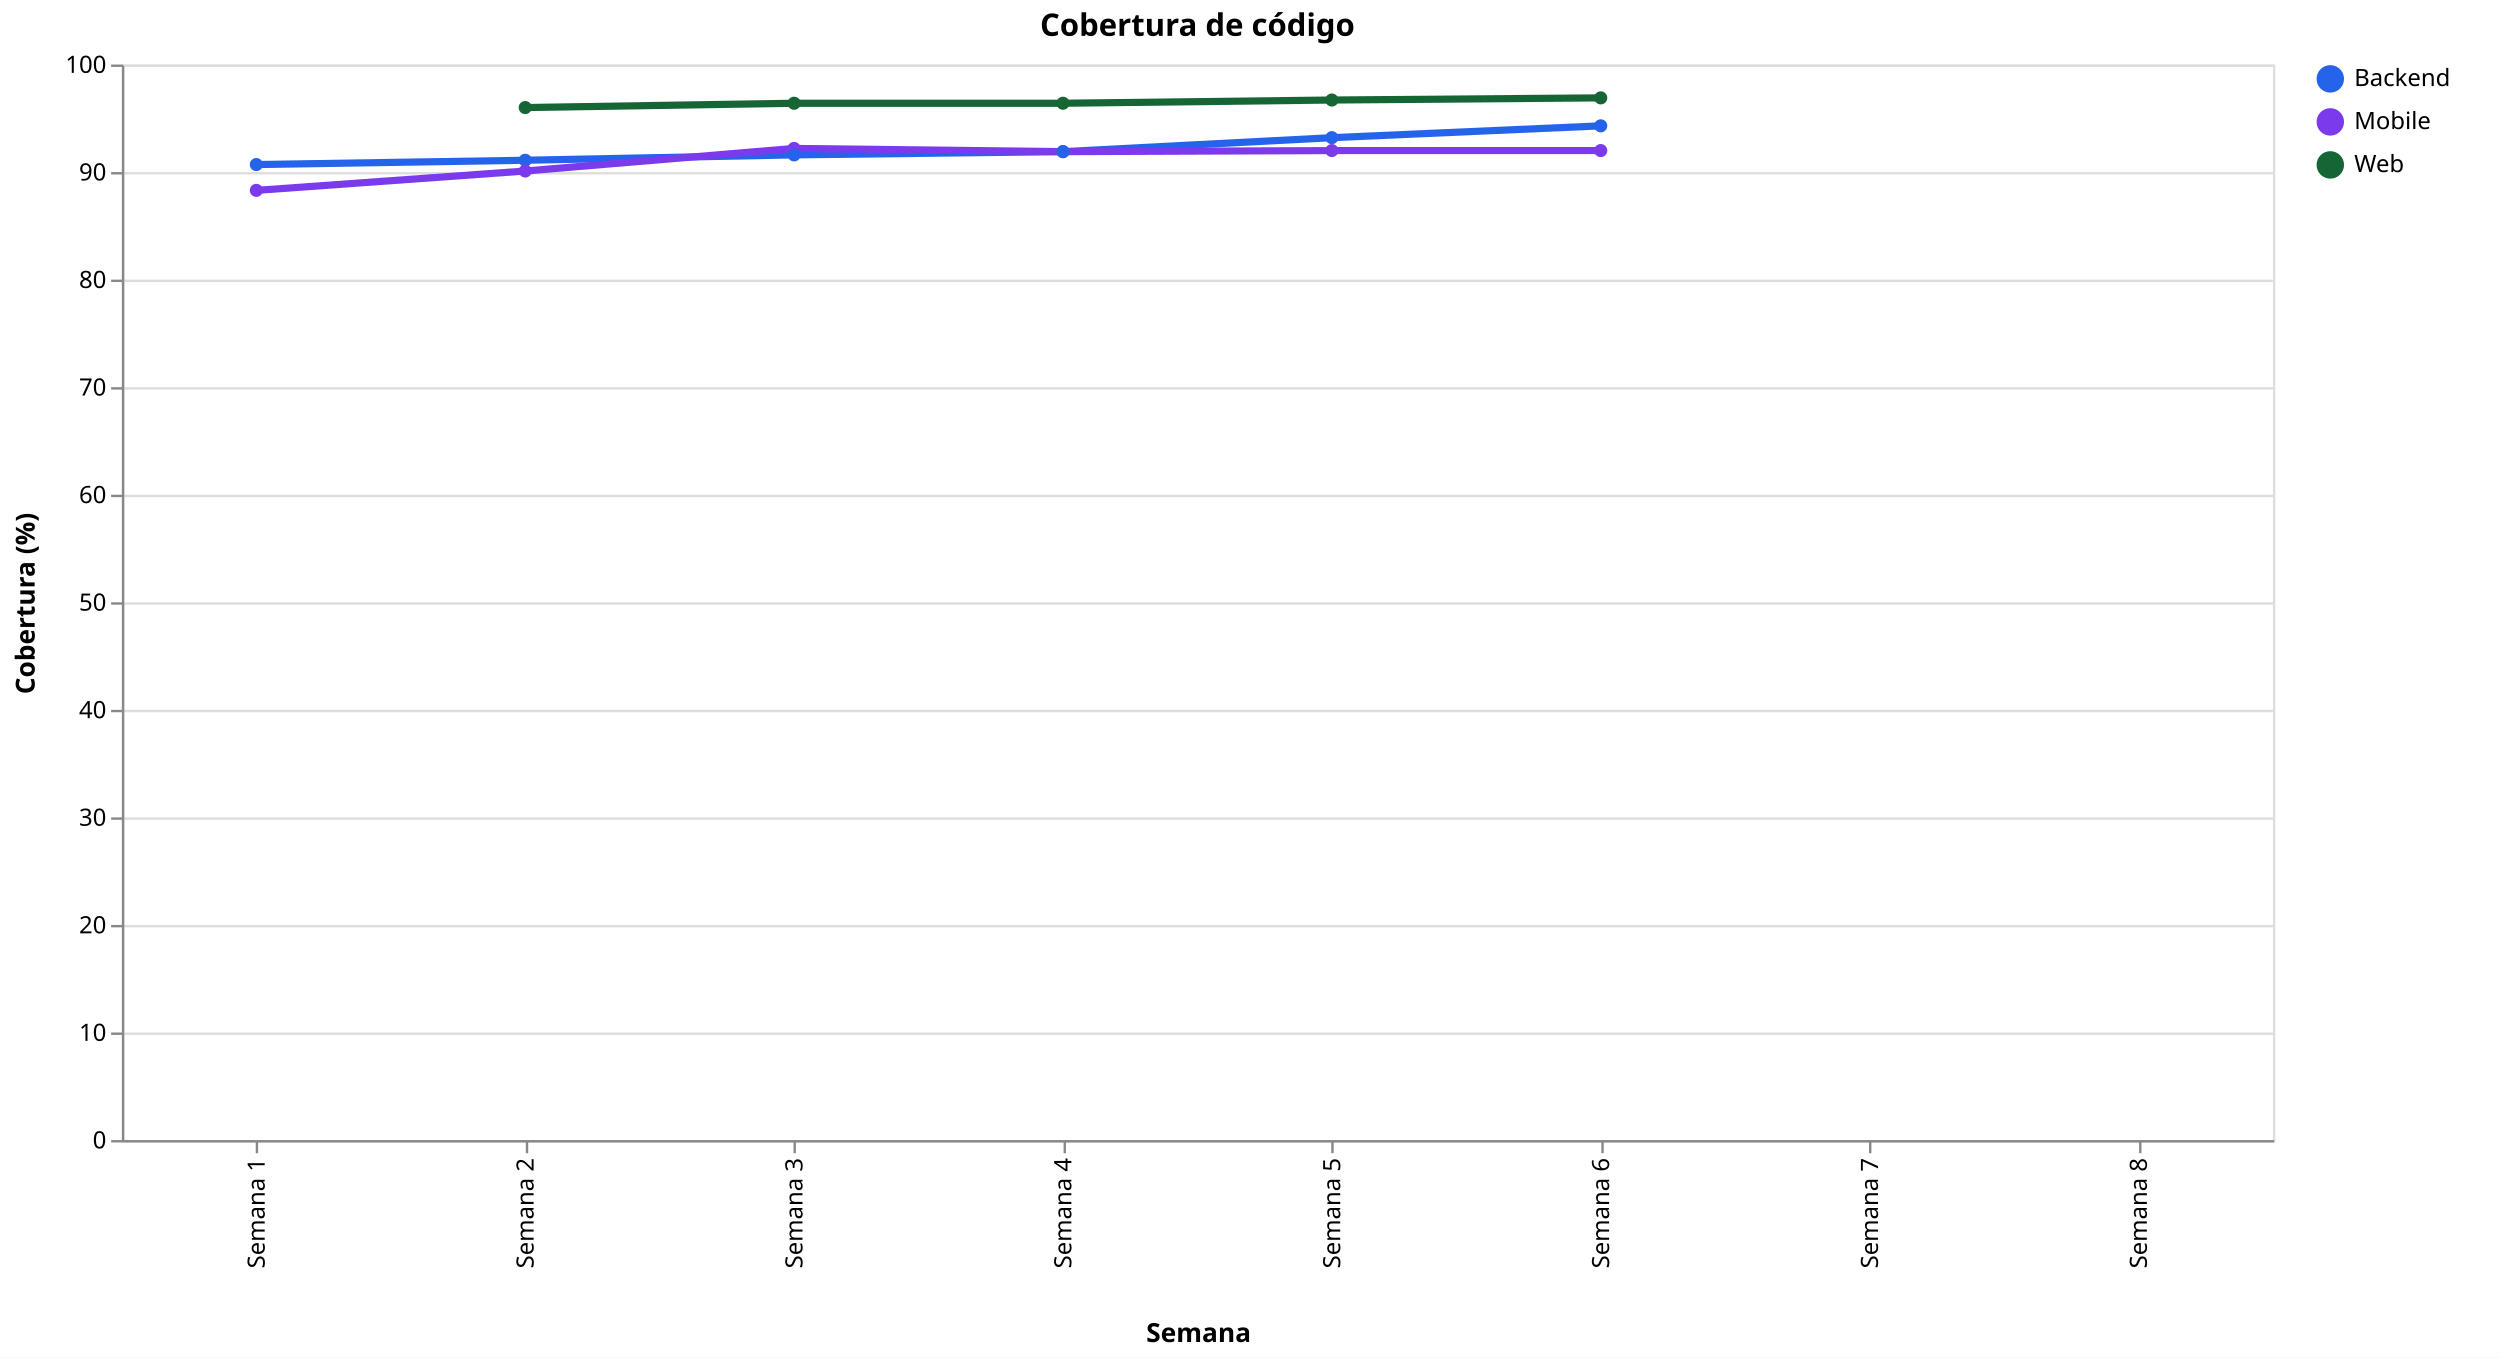
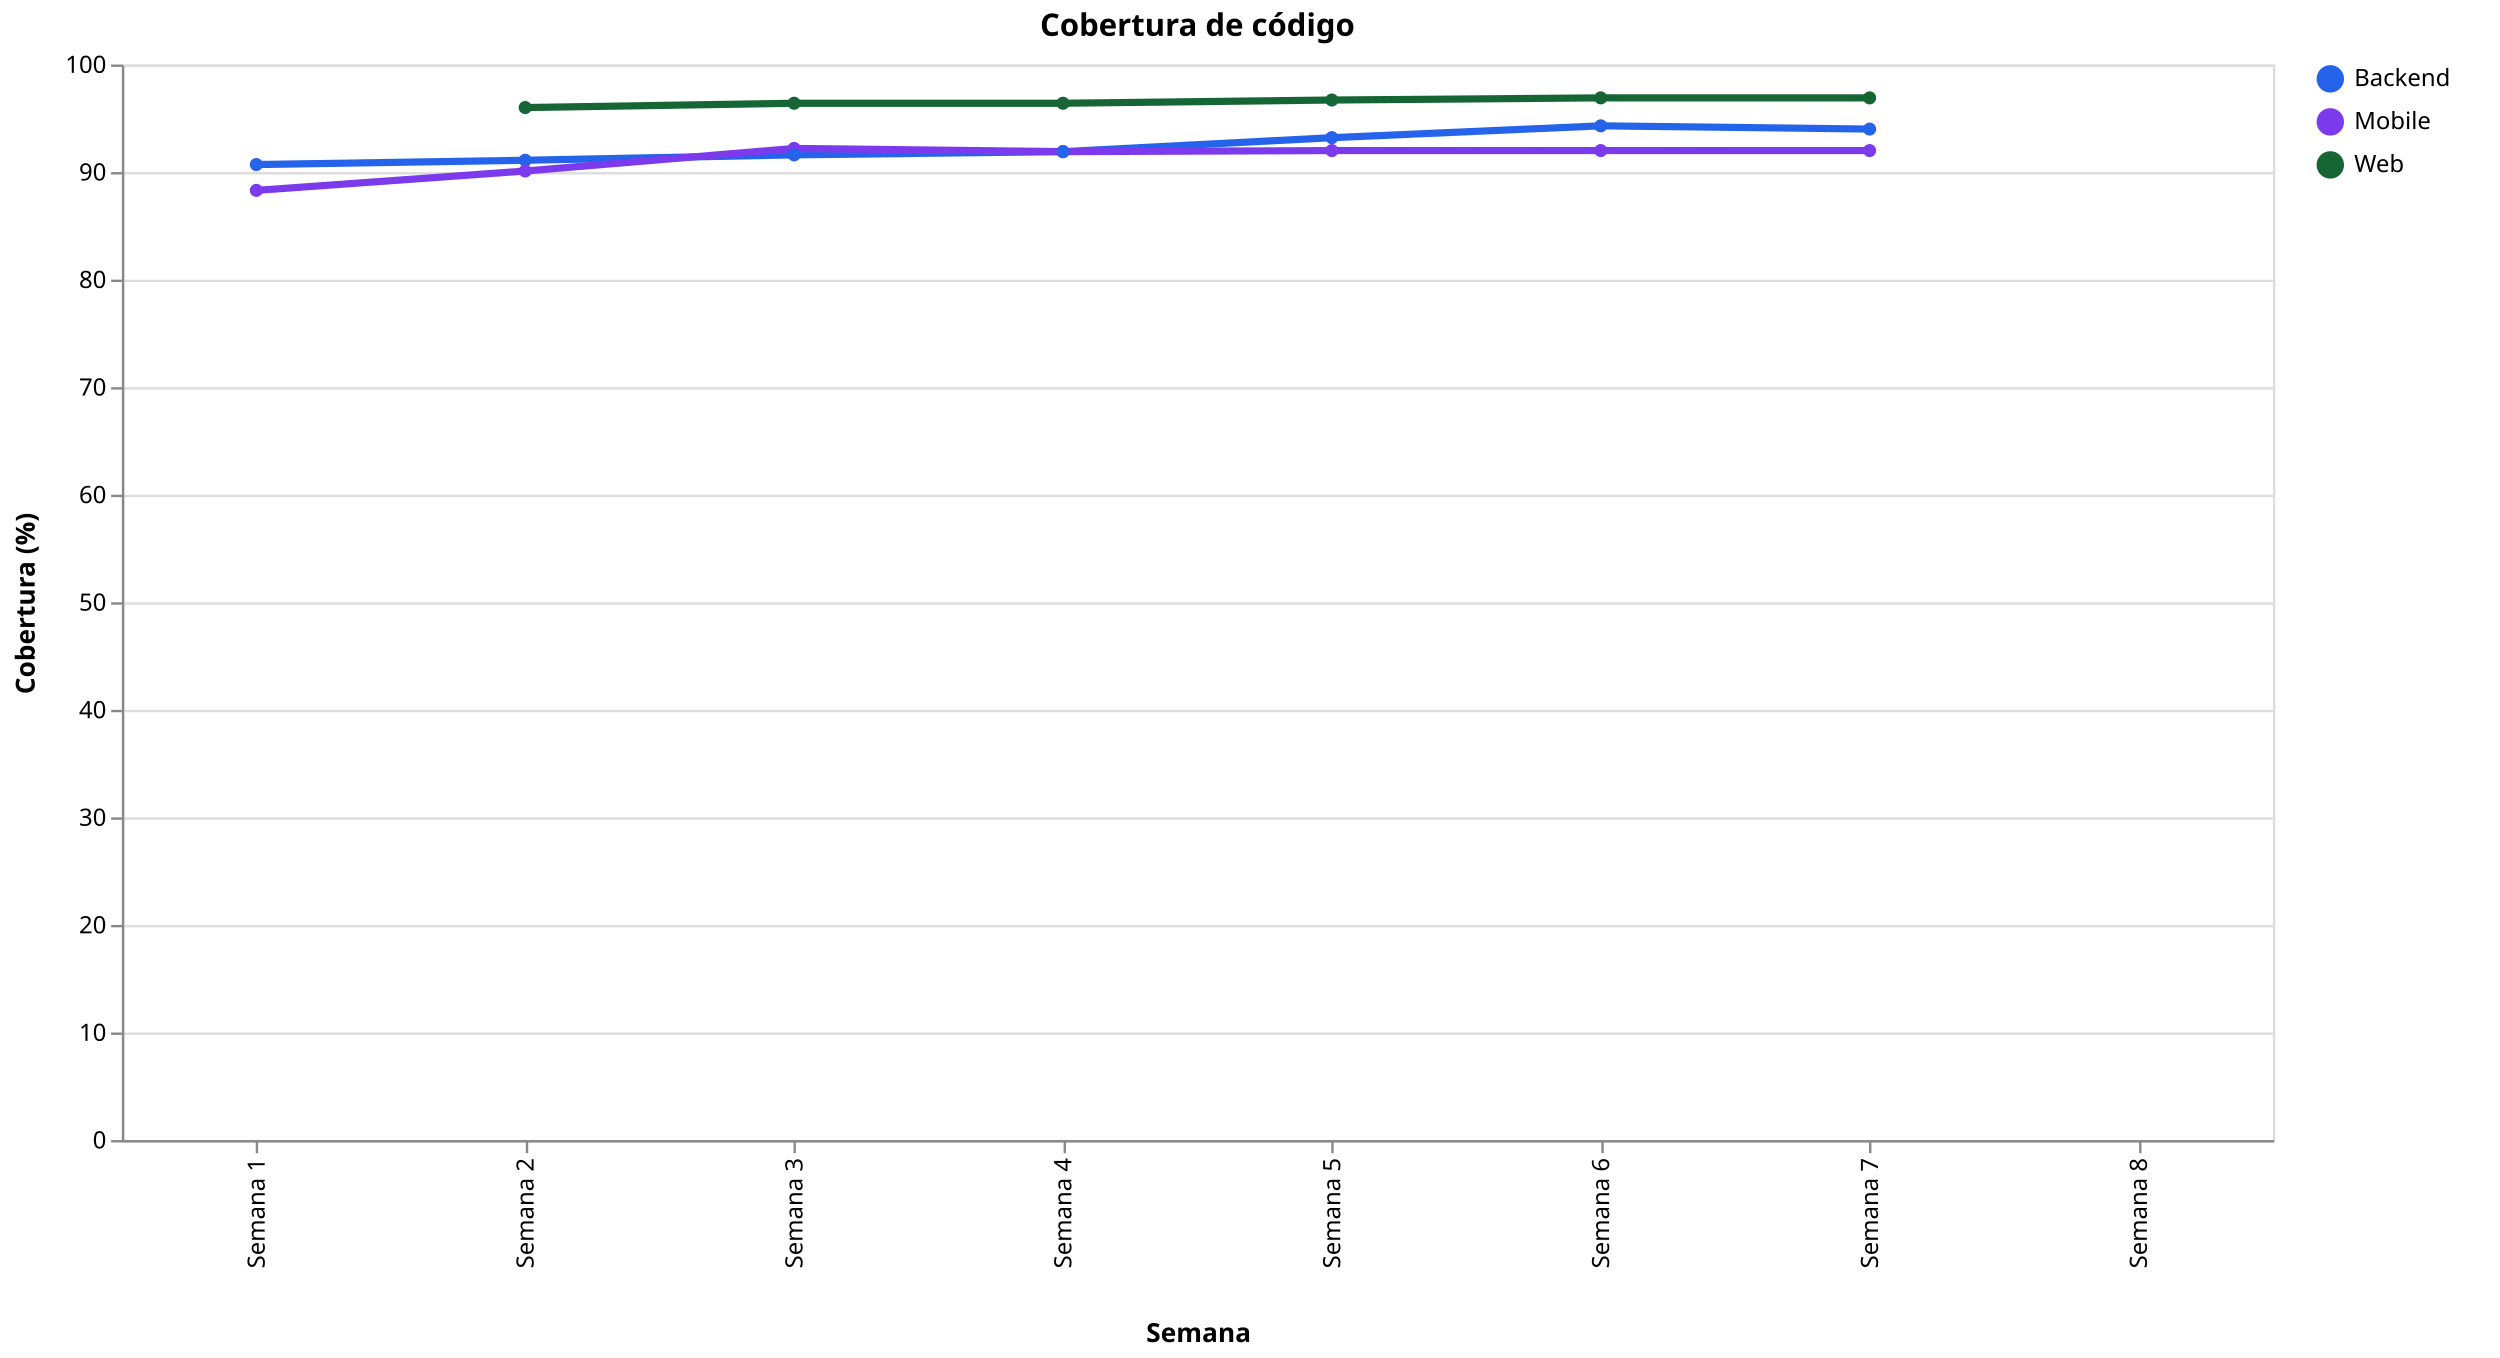
<svg xmlns="http://www.w3.org/2000/svg" version="1.1" class="marks" width="1046" height="568" viewBox="0 0 1046 568">
  <rect width="1046" height="568" fill="white" />
  <g fill="none" stroke-miterlimit="4" transform="translate(51,27)">
    <g class="mark-group role-frame root" role="graphics-object" aria-roledescription="group mark container">
      <g transform="translate(0,0)">
        <path class="background" aria-hidden="true" d="M0.5,0.5h900v450h-900Z" stroke="#ddd" />
        <g>
          <g class="mark-group role-axis" aria-hidden="true">
            <g transform="translate(0.5,0.5)">
              <path class="background" aria-hidden="true" d="M0,0h0v0h0Z" pointer-events="none" />
              <g>
                <g class="mark-rule role-axis-grid" pointer-events="none">
                  <line transform="translate(0,450)" x2="900" y2="0" stroke="#ddd" stroke-width="1" opacity="1" />
                  <line transform="translate(0,405)" x2="900" y2="0" stroke="#ddd" stroke-width="1" opacity="1" />
                  <line transform="translate(0,360)" x2="900" y2="0" stroke="#ddd" stroke-width="1" opacity="1" />
                  <line transform="translate(0,315)" x2="900" y2="0" stroke="#ddd" stroke-width="1" opacity="1" />
                  <line transform="translate(0,270)" x2="900" y2="0" stroke="#ddd" stroke-width="1" opacity="1" />
                  <line transform="translate(0,225)" x2="900" y2="0" stroke="#ddd" stroke-width="1" opacity="1" />
                  <line transform="translate(0,180)" x2="900" y2="0" stroke="#ddd" stroke-width="1" opacity="1" />
                  <line transform="translate(0,135)" x2="900" y2="0" stroke="#ddd" stroke-width="1" opacity="1" />
                  <line transform="translate(0,90)" x2="900" y2="0" stroke="#ddd" stroke-width="1" opacity="1" />
                  <line transform="translate(0,45)" x2="900" y2="0" stroke="#ddd" stroke-width="1" opacity="1" />
                  <line transform="translate(0,0)" x2="900" y2="0" stroke="#ddd" stroke-width="1" opacity="1" />
                </g>
              </g>
              <path class="foreground" aria-hidden="true" d="" pointer-events="none" display="none" />
            </g>
          </g>
          <g class="mark-group role-axis" role="graphics-symbol" aria-roledescription="axis" aria-label="X-axis titled 'Semana' for a discrete scale with 8 values: Semana 1, Semana 2, Semana 3, Semana 4, Semana 5, ending with Semana 8">
            <g transform="translate(0.5,450.5)">
              <path class="background" aria-hidden="true" d="M0,0h0v0h0Z" pointer-events="none" />
              <g>
                <g class="mark-rule role-axis-tick" pointer-events="none">
                  <line transform="translate(56,0)" x2="0" y2="5" stroke="#888" stroke-width="1" opacity="1" />
                  <line transform="translate(169,0)" x2="0" y2="5" stroke="#888" stroke-width="1" opacity="1" />
                  <line transform="translate(281,0)" x2="0" y2="5" stroke="#888" stroke-width="1" opacity="1" />
                  <line transform="translate(394,0)" x2="0" y2="5" stroke="#888" stroke-width="1" opacity="1" />
                  <line transform="translate(506,0)" x2="0" y2="5" stroke="#888" stroke-width="1" opacity="1" />
                  <line transform="translate(619,0)" x2="0" y2="5" stroke="#888" stroke-width="1" opacity="1" />
                  <line transform="translate(731,0)" x2="0" y2="5" stroke="#888" stroke-width="1" opacity="1" />
                  <line transform="translate(844,0)" x2="0" y2="5" stroke="#888" stroke-width="1" opacity="1" />
                </g>
                <g class="mark-text role-axis-label" pointer-events="none">
                  <text text-anchor="end" transform="translate(56.25,7) rotate(270) translate(0,3)" font-family="sans-serif" font-size="10px" fill="#000" opacity="1">Semana 1</text>
                  <text text-anchor="end" transform="translate(168.75,7) rotate(270) translate(0,3)" font-family="sans-serif" font-size="10px" fill="#000" opacity="1">Semana 2</text>
                  <text text-anchor="end" transform="translate(281.25,7) rotate(270) translate(0,3)" font-family="sans-serif" font-size="10px" fill="#000" opacity="1">Semana 3</text>
                  <text text-anchor="end" transform="translate(393.75,7) rotate(270) translate(0,3)" font-family="sans-serif" font-size="10px" fill="#000" opacity="1">Semana 4</text>
                  <text text-anchor="end" transform="translate(506.25,7) rotate(270) translate(0,3)" font-family="sans-serif" font-size="10px" fill="#000" opacity="1">Semana 5</text>
                  <text text-anchor="end" transform="translate(618.75,7) rotate(270) translate(0,3)" font-family="sans-serif" font-size="10px" fill="#000" opacity="1">Semana 6</text>
                  <text text-anchor="end" transform="translate(731.25,7) rotate(270) translate(0,3)" font-family="sans-serif" font-size="10px" fill="#000" opacity="1">Semana 7</text>
                  <text text-anchor="end" transform="translate(843.75,7) rotate(270) translate(0,3)" font-family="sans-serif" font-size="10px" fill="#000" opacity="1">Semana 8</text>
                </g>
                <g class="mark-rule role-axis-domain" pointer-events="none">
                  <line transform="translate(0,0)" x2="900" y2="0" stroke="#888" stroke-width="1" opacity="1" />
                </g>
                <g class="mark-text role-axis-title" pointer-events="none">
                  <text text-anchor="middle" transform="translate(450,84)" font-family="sans-serif" font-size="11px" font-weight="bold" fill="#000" opacity="1">Semana</text>
                </g>
              </g>
              <path class="foreground" aria-hidden="true" d="" pointer-events="none" display="none" />
            </g>
          </g>
          <g class="mark-group role-axis" role="graphics-symbol" aria-roledescription="axis" aria-label="Y-axis titled 'Cobertura (%)' for a linear scale with values from 0 to 100">
            <g transform="translate(0.5,0.5)">
              <path class="background" aria-hidden="true" d="M0,0h0v0h0Z" pointer-events="none" />
              <g>
                <g class="mark-rule role-axis-tick" pointer-events="none">
                  <line transform="translate(0,450)" x2="-5" y2="0" stroke="#888" stroke-width="1" opacity="1" />
                  <line transform="translate(0,405)" x2="-5" y2="0" stroke="#888" stroke-width="1" opacity="1" />
                  <line transform="translate(0,360)" x2="-5" y2="0" stroke="#888" stroke-width="1" opacity="1" />
                  <line transform="translate(0,315)" x2="-5" y2="0" stroke="#888" stroke-width="1" opacity="1" />
                  <line transform="translate(0,270)" x2="-5" y2="0" stroke="#888" stroke-width="1" opacity="1" />
                  <line transform="translate(0,225)" x2="-5" y2="0" stroke="#888" stroke-width="1" opacity="1" />
                  <line transform="translate(0,180)" x2="-5" y2="0" stroke="#888" stroke-width="1" opacity="1" />
                  <line transform="translate(0,135)" x2="-5" y2="0" stroke="#888" stroke-width="1" opacity="1" />
                  <line transform="translate(0,90)" x2="-5" y2="0" stroke="#888" stroke-width="1" opacity="1" />
                  <line transform="translate(0,45)" x2="-5" y2="0" stroke="#888" stroke-width="1" opacity="1" />
                  <line transform="translate(0,0)" x2="-5" y2="0" stroke="#888" stroke-width="1" opacity="1" />
                </g>
                <g class="mark-text role-axis-label" pointer-events="none">
                  <text text-anchor="end" transform="translate(-7,453)" font-family="sans-serif" font-size="10px" fill="#000" opacity="1">0</text>
                  <text text-anchor="end" transform="translate(-7,408)" font-family="sans-serif" font-size="10px" fill="#000" opacity="1">10</text>
                  <text text-anchor="end" transform="translate(-7,363)" font-family="sans-serif" font-size="10px" fill="#000" opacity="1">20</text>
                  <text text-anchor="end" transform="translate(-7,318)" font-family="sans-serif" font-size="10px" fill="#000" opacity="1">30</text>
                  <text text-anchor="end" transform="translate(-7,273)" font-family="sans-serif" font-size="10px" fill="#000" opacity="1">40</text>
                  <text text-anchor="end" transform="translate(-7,228)" font-family="sans-serif" font-size="10px" fill="#000" opacity="1">50</text>
                  <text text-anchor="end" transform="translate(-7,183)" font-family="sans-serif" font-size="10px" fill="#000" opacity="1">60</text>
                  <text text-anchor="end" transform="translate(-7,138)" font-family="sans-serif" font-size="10px" fill="#000" opacity="1">70</text>
                  <text text-anchor="end" transform="translate(-7,93)" font-family="sans-serif" font-size="10px" fill="#000" opacity="1">80</text>
                  <text text-anchor="end" transform="translate(-7,48)" font-family="sans-serif" font-size="10px" fill="#000" opacity="1">90</text>
                  <text text-anchor="end" transform="translate(-7,3)" font-family="sans-serif" font-size="10px" fill="#000" opacity="1">100</text>
                </g>
                <g class="mark-rule role-axis-domain" pointer-events="none">
                  <line transform="translate(0,450)" x2="0" y2="-450" stroke="#888" stroke-width="1" opacity="1" />
                </g>
                <g class="mark-text role-axis-title" pointer-events="none">
                  <text text-anchor="middle" transform="translate(-35,225) rotate(-90) translate(0,-2)" font-family="sans-serif" font-size="11px" font-weight="bold" fill="#000" opacity="1">Cobertura (%)</text>
                </g>
              </g>
              <path class="foreground" aria-hidden="true" d="" pointer-events="none" display="none" />
            </g>
          </g>
          <g class="mark-group role-scope layer_0_pathgroup" role="graphics-object" aria-roledescription="group mark container">
            <g transform="translate(0,0)">
              <path class="background" aria-hidden="true" d="M0,0h900v450h-900Z" />
              <g>
                <g class="mark-line role-mark layer_0_marks" role="graphics-object" aria-roledescription="line mark container">
-                   <path aria-label="Semana: Semana 1; Cobertura (%): 90.7; app: Backend; Medición: 11 Oct 2026; Aplicación: Backend" role="graphics-symbol" aria-roledescription="line mark" d="M56.25,41.85L168.75,40.05L281.25,37.8L393.75,36.45L506.25,30.6L618.75,25.65" stroke="#2563EB" stroke-width="3" />
+                   <path aria-label="Semana: Semana 1; Cobertura (%): 90.7; app: Backend; Medición: 11 Oct 2026; Aplicación: Backend" role="graphics-symbol" aria-roledescription="line mark" d="M56.25,41.85L168.75,40.05L281.25,37.8L393.75,36.45L506.25,30.6L618.75,25.65L731.25,27" stroke="#2563EB" stroke-width="3" />
                </g>
              </g>
              <path class="foreground" aria-hidden="true" d="" display="none" />
            </g>
            <g transform="translate(0,0)">
              <path class="background" aria-hidden="true" d="M0,0h900v450h-900Z" />
              <g>
                <g class="mark-line role-mark layer_0_marks" role="graphics-object" aria-roledescription="line mark container">
-                   <path aria-label="Semana: Semana 1; Cobertura (%): 88.3; app: Mobile; Medición: 11 Oct 2026; Aplicación: Mobile" role="graphics-symbol" aria-roledescription="line mark" d="M56.25,52.65L168.75,44.55L281.25,35.1L393.75,36.45L506.25,36L618.75,36" stroke="#7C3AED" stroke-width="3" />
+                   <path aria-label="Semana: Semana 1; Cobertura (%): 88.3; app: Mobile; Medición: 11 Oct 2026; Aplicación: Mobile" role="graphics-symbol" aria-roledescription="line mark" d="M56.25,52.65L168.75,44.55L281.25,35.1L393.75,36.45L506.25,36L618.75,36L731.25,36" stroke="#7C3AED" stroke-width="3" />
                </g>
              </g>
              <path class="foreground" aria-hidden="true" d="" display="none" />
            </g>
            <g transform="translate(0,0)">
              <path class="background" aria-hidden="true" d="M0,0h900v450h-900Z" />
              <g>
                <g class="mark-line role-mark layer_0_marks" role="graphics-object" aria-roledescription="line mark container">
-                   <path aria-label="Semana: Semana 2; Cobertura (%): 96; app: Web; Medición: 17 Oct 2026; Aplicación: Web" role="graphics-symbol" aria-roledescription="line mark" d="M168.75,18L281.25,16.2L393.75,16.2L506.25,14.85L618.75,13.95" stroke="#166534" stroke-width="3" />
+                   <path aria-label="Semana: Semana 2; Cobertura (%): 96; app: Web; Medición: 17 Oct 2026; Aplicación: Web" role="graphics-symbol" aria-roledescription="line mark" d="M168.75,18L281.25,16.2L393.75,16.2L506.25,14.85L618.75,13.95L731.25,13.95" stroke="#166534" stroke-width="3" />
                </g>
              </g>
              <path class="foreground" aria-hidden="true" d="" display="none" />
            </g>
          </g>
          <g class="mark-symbol role-mark layer_1_marks" role="graphics-object" aria-roledescription="symbol mark container">
            <path aria-label="Semana: Semana 1; Cobertura (%): 90.7; app: Backend; Medición: 11 Oct 2026; Aplicación: Backend" role="graphics-symbol" aria-roledescription="point" transform="translate(56.25,41.85)" d="M2.739,0A2.739,2.739,0,1,1,-2.739,0A2.739,2.739,0,1,1,2.739,0" fill="#2563EB" stroke-width="2" opacity="1" />
            <path aria-label="Semana: Semana 1; Cobertura (%): 88.3; app: Mobile; Medición: 11 Oct 2026; Aplicación: Mobile" role="graphics-symbol" aria-roledescription="point" transform="translate(56.25,52.65)" d="M2.739,0A2.739,2.739,0,1,1,-2.739,0A2.739,2.739,0,1,1,2.739,0" fill="#7C3AED" stroke-width="2" opacity="1" />
            <path aria-label="Semana: Semana 2; Cobertura (%): 91.1; app: Backend; Medición: 17 Oct 2026; Aplicación: Backend" role="graphics-symbol" aria-roledescription="point" transform="translate(168.75,40.05)" d="M2.739,0A2.739,2.739,0,1,1,-2.739,0A2.739,2.739,0,1,1,2.739,0" fill="#2563EB" stroke-width="2" opacity="1" />
            <path aria-label="Semana: Semana 2; Cobertura (%): 90.1; app: Mobile; Medición: 18 Oct 2026; Aplicación: Mobile" role="graphics-symbol" aria-roledescription="point" transform="translate(168.75,44.55)" d="M2.739,0A2.739,2.739,0,1,1,-2.739,0A2.739,2.739,0,1,1,2.739,0" fill="#7C3AED" stroke-width="2" opacity="1" />
            <path aria-label="Semana: Semana 2; Cobertura (%): 96; app: Web; Medición: 17 Oct 2026; Aplicación: Web" role="graphics-symbol" aria-roledescription="point" transform="translate(168.75,18)" d="M2.739,0A2.739,2.739,0,1,1,-2.739,0A2.739,2.739,0,1,1,2.739,0" fill="#166534" stroke-width="2" opacity="1" />
            <path aria-label="Semana: Semana 3; Cobertura (%): 92.2; app: Mobile; Medición: 25 Oct 2026; Aplicación: Mobile" role="graphics-symbol" aria-roledescription="point" transform="translate(281.25,35.1)" d="M2.739,0A2.739,2.739,0,1,1,-2.739,0A2.739,2.739,0,1,1,2.739,0" fill="#7C3AED" stroke-width="2" opacity="1" />
            <path aria-label="Semana: Semana 3; Cobertura (%): 91.6; app: Backend; Medición: 25 Oct 2026; Aplicación: Backend" role="graphics-symbol" aria-roledescription="point" transform="translate(281.25,37.8)" d="M2.739,0A2.739,2.739,0,1,1,-2.739,0A2.739,2.739,0,1,1,2.739,0" fill="#2563EB" stroke-width="2" opacity="1" />
            <path aria-label="Semana: Semana 3; Cobertura (%): 96.4; app: Web; Medición: 25 Oct 2026; Aplicación: Web" role="graphics-symbol" aria-roledescription="point" transform="translate(281.25,16.2)" d="M2.739,0A2.739,2.739,0,1,1,-2.739,0A2.739,2.739,0,1,1,2.739,0" fill="#166534" stroke-width="2" opacity="1" />
            <path aria-label="Semana: Semana 4; Cobertura (%): 91.9; app: Mobile; Medición: 28 Oct 2026; Aplicación: Mobile" role="graphics-symbol" aria-roledescription="point" transform="translate(393.75,36.45)" d="M2.739,0A2.739,2.739,0,1,1,-2.739,0A2.739,2.739,0,1,1,2.739,0" fill="#7C3AED" stroke-width="2" opacity="1" />
            <path aria-label="Semana: Semana 4; Cobertura (%): 91.9; app: Backend; Medición: 30 Oct 2026; Aplicación: Backend" role="graphics-symbol" aria-roledescription="point" transform="translate(393.75,36.45)" d="M2.739,0A2.739,2.739,0,1,1,-2.739,0A2.739,2.739,0,1,1,2.739,0" fill="#2563EB" stroke-width="2" opacity="1" />
            <path aria-label="Semana: Semana 4; Cobertura (%): 96.4; app: Web; Medición: 28 Oct 2026; Aplicación: Web" role="graphics-symbol" aria-roledescription="point" transform="translate(393.75,16.2)" d="M2.739,0A2.739,2.739,0,1,1,-2.739,0A2.739,2.739,0,1,1,2.739,0" fill="#166534" stroke-width="2" opacity="1" />
            <path aria-label="Semana: Semana 5; Cobertura (%): 92; app: Mobile; Medición: 08 Nov 2026; Aplicación: Mobile" role="graphics-symbol" aria-roledescription="point" transform="translate(506.25,36)" d="M2.739,0A2.739,2.739,0,1,1,-2.739,0A2.739,2.739,0,1,1,2.739,0" fill="#7C3AED" stroke-width="2" opacity="1" />
            <path aria-label="Semana: Semana 5; Cobertura (%): 93.2; app: Backend; Medición: 08 Nov 2026; Aplicación: Backend" role="graphics-symbol" aria-roledescription="point" transform="translate(506.25,30.6)" d="M2.739,0A2.739,2.739,0,1,1,-2.739,0A2.739,2.739,0,1,1,2.739,0" fill="#2563EB" stroke-width="2" opacity="1" />
            <path aria-label="Semana: Semana 5; Cobertura (%): 96.7; app: Web; Medición: 06 Nov 2026; Aplicación: Web" role="graphics-symbol" aria-roledescription="point" transform="translate(506.25,14.85)" d="M2.739,0A2.739,2.739,0,1,1,-2.739,0A2.739,2.739,0,1,1,2.739,0" fill="#166534" stroke-width="2" opacity="1" />
            <path aria-label="Semana: Semana 6; Cobertura (%): 92; app: Mobile; Medición: 11 Nov 2026; Aplicación: Mobile" role="graphics-symbol" aria-roledescription="point" transform="translate(618.75,36)" d="M2.739,0A2.739,2.739,0,1,1,-2.739,0A2.739,2.739,0,1,1,2.739,0" fill="#7C3AED" stroke-width="2" opacity="1" />
            <path aria-label="Semana: Semana 6; Cobertura (%): 94.3; app: Backend; Medición: 14 Nov 2026; Aplicación: Backend" role="graphics-symbol" aria-roledescription="point" transform="translate(618.75,25.65)" d="M2.739,0A2.739,2.739,0,1,1,-2.739,0A2.739,2.739,0,1,1,2.739,0" fill="#2563EB" stroke-width="2" opacity="1" />
            <path aria-label="Semana: Semana 6; Cobertura (%): 96.9; app: Web; Medición: 14 Nov 2026; Aplicación: Web" role="graphics-symbol" aria-roledescription="point" transform="translate(618.75,13.95)" d="M2.739,0A2.739,2.739,0,1,1,-2.739,0A2.739,2.739,0,1,1,2.739,0" fill="#166534" stroke-width="2" opacity="1" />
+             <path aria-label="Semana: Semana 7; Cobertura (%): 94; app: Backend; Medición: 20 Nov 2026; Aplicación: Backend" role="graphics-symbol" aria-roledescription="point" transform="translate(731.25,27)" d="M2.739,0A2.739,2.739,0,1,1,-2.739,0A2.739,2.739,0,1,1,2.739,0" fill="#2563EB" stroke-width="2" opacity="1" />
+             <path aria-label="Semana: Semana 7; Cobertura (%): 96.9; app: Web; Medición: 17 Nov 2026; Aplicación: Web" role="graphics-symbol" aria-roledescription="point" transform="translate(731.25,13.95)" d="M2.739,0A2.739,2.739,0,1,1,-2.739,0A2.739,2.739,0,1,1,2.739,0" fill="#166534" stroke-width="2" opacity="1" />
+             <path aria-label="Semana: Semana 7; Cobertura (%): 92; app: Mobile; Medición: 20 Nov 2026; Aplicación: Mobile" role="graphics-symbol" aria-roledescription="point" transform="translate(731.25,36)" d="M2.739,0A2.739,2.739,0,1,1,-2.739,0A2.739,2.739,0,1,1,2.739,0" fill="#7C3AED" stroke-width="2" opacity="1" />
          </g>
          <g class="mark-group role-legend" role="graphics-symbol" aria-roledescription="legend" aria-label="Symbol legend for fill color and stroke color with 3 values: Backend, Mobile, Web">
            <g transform="translate(918,0)">
              <path class="background" aria-hidden="true" d="M0,0h72v50h-72Z" pointer-events="none" />
              <g>
                <g class="mark-group role-legend-entry">
                  <g transform="translate(0,0)">
                    <path class="background" aria-hidden="true" d="M0,0h0v0h0Z" pointer-events="none" />
                    <g>
                      <g class="mark-group role-scope" role="graphics-object" aria-roledescription="group mark container">
                        <g transform="translate(0,0)">
                          <path class="background" aria-hidden="true" d="M0,0h72v14h-72Z" pointer-events="none" opacity="1" />
                          <g>
                            <g class="mark-symbol role-legend-symbol" pointer-events="none">
                              <path transform="translate(6,6)" d="M5,0A5,5,0,1,1,-5,0A5,5,0,1,1,5,0" fill="#2563EB" stroke="#2563EB" stroke-width="1.5" opacity="1" />
                            </g>
                            <g class="mark-text role-legend-label" pointer-events="none">
                              <text text-anchor="start" transform="translate(16,9)" font-family="sans-serif" font-size="10px" fill="#000" opacity="1">Backend</text>
                            </g>
                          </g>
                          <path class="foreground" aria-hidden="true" d="" pointer-events="none" display="none" />
                        </g>
                        <g transform="translate(0,18)">
                          <path class="background" aria-hidden="true" d="M0,0h72v14h-72Z" pointer-events="none" opacity="1" />
                          <g>
                            <g class="mark-symbol role-legend-symbol" pointer-events="none">
                              <path transform="translate(6,6)" d="M5,0A5,5,0,1,1,-5,0A5,5,0,1,1,5,0" fill="#7C3AED" stroke="#7C3AED" stroke-width="1.5" opacity="1" />
                            </g>
                            <g class="mark-text role-legend-label" pointer-events="none">
                              <text text-anchor="start" transform="translate(16,9)" font-family="sans-serif" font-size="10px" fill="#000" opacity="1">Mobile</text>
                            </g>
                          </g>
                          <path class="foreground" aria-hidden="true" d="" pointer-events="none" display="none" />
                        </g>
                        <g transform="translate(0,36)">
                          <path class="background" aria-hidden="true" d="M0,0h72v14h-72Z" pointer-events="none" opacity="1" />
                          <g>
                            <g class="mark-symbol role-legend-symbol" pointer-events="none">
                              <path transform="translate(6,6)" d="M5,0A5,5,0,1,1,-5,0A5,5,0,1,1,5,0" fill="#166534" stroke="#166534" stroke-width="1.5" opacity="1" />
                            </g>
                            <g class="mark-text role-legend-label" pointer-events="none">
                              <text text-anchor="start" transform="translate(16,9)" font-family="sans-serif" font-size="10px" fill="#000" opacity="1">Web</text>
                            </g>
                          </g>
                          <path class="foreground" aria-hidden="true" d="" pointer-events="none" display="none" />
                        </g>
                      </g>
                    </g>
                    <path class="foreground" aria-hidden="true" d="" pointer-events="none" display="none" />
                  </g>
                </g>
              </g>
              <path class="foreground" aria-hidden="true" d="" pointer-events="none" display="none" />
            </g>
          </g>
          <g class="mark-group role-title">
            <g transform="translate(450,-22)">
              <path class="background" aria-hidden="true" d="M0,0h0v0h0Z" pointer-events="none" />
              <g>
                <g class="mark-text role-title-text" role="graphics-symbol" aria-roledescription="title" aria-label="Title text 'Cobertura de código'" pointer-events="none">
                  <text text-anchor="middle" transform="translate(0,10)" font-family="sans-serif" font-size="13px" font-weight="bold" fill="#000" opacity="1">Cobertura de código</text>
                </g>
              </g>
              <path class="foreground" aria-hidden="true" d="" pointer-events="none" display="none" />
            </g>
          </g>
        </g>
        <path class="foreground" aria-hidden="true" d="" display="none" />
      </g>
    </g>
  </g>
</svg>
